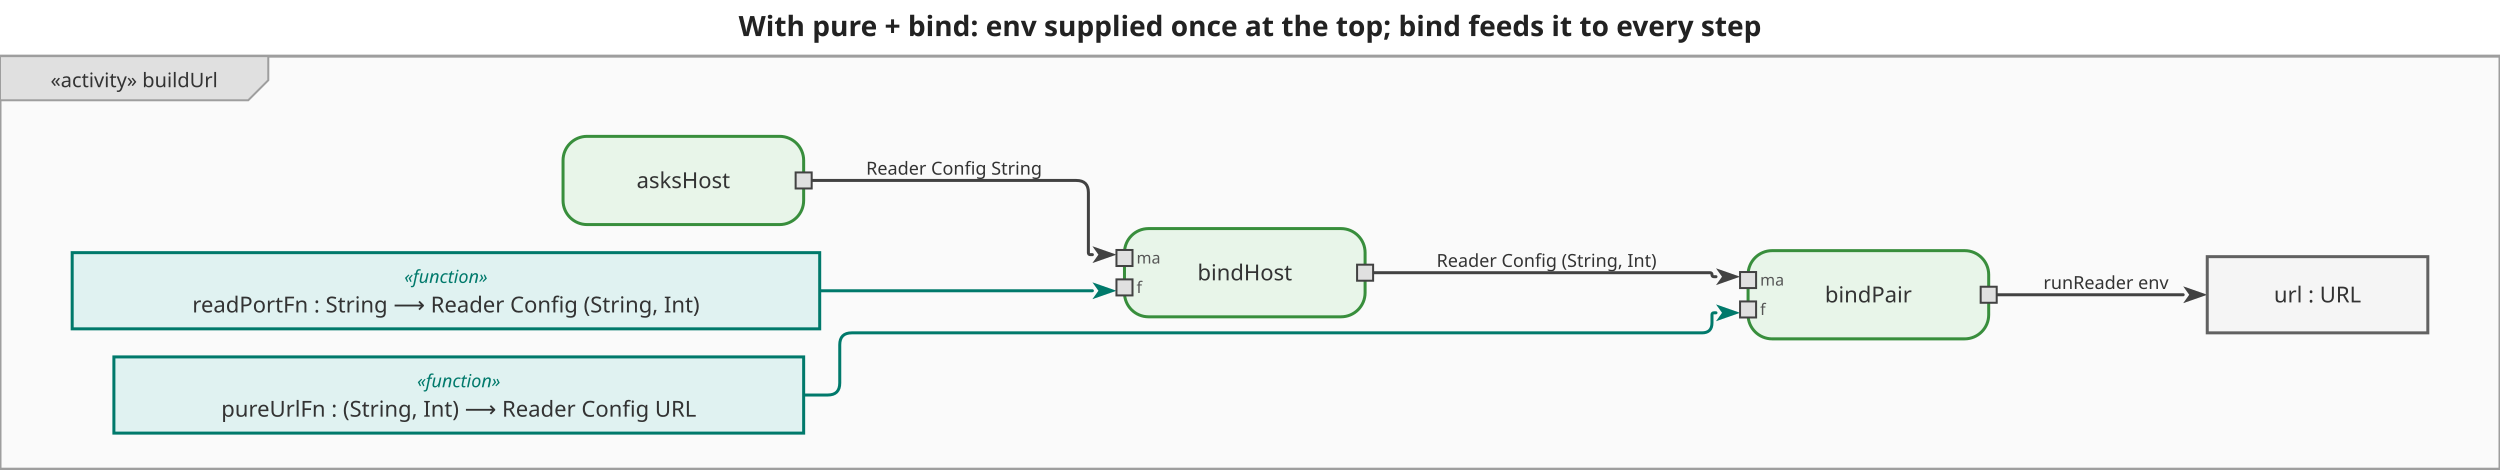
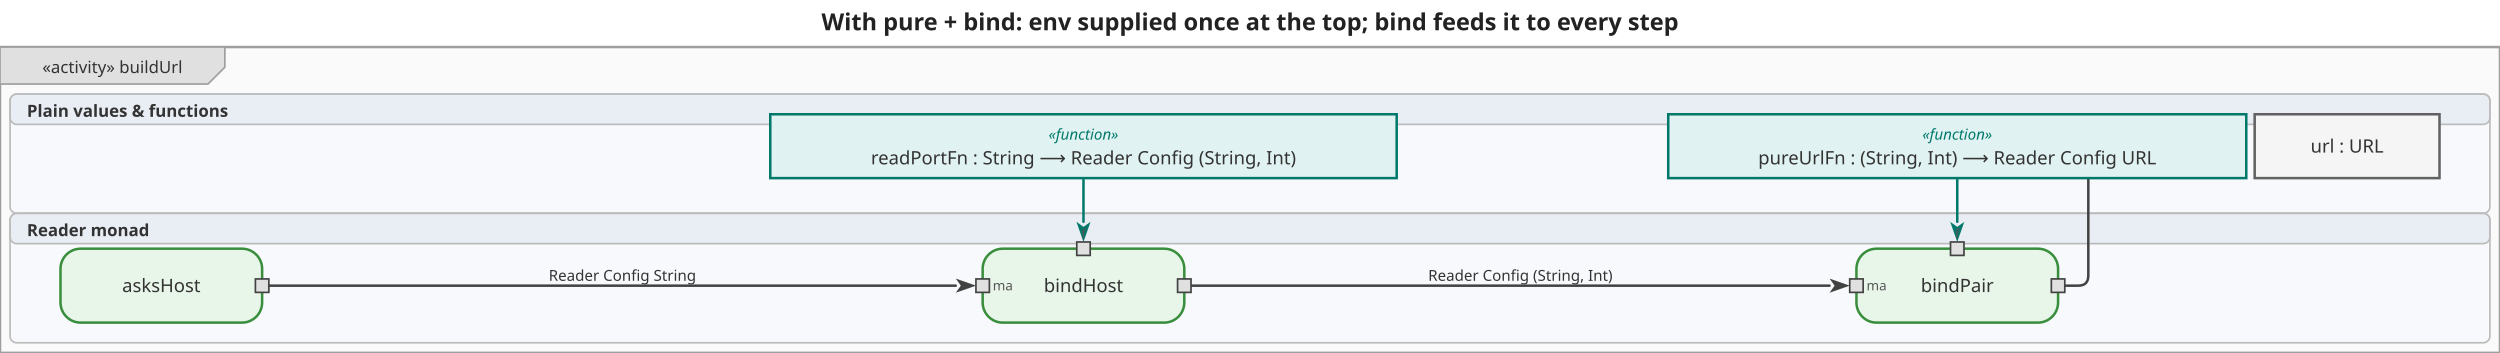
- <svg xmlns="http://www.w3.org/2000/svg" viewBox="0 0 1246.8 234" width="1246.8" height="234">
+ <svg xmlns="http://www.w3.org/2000/svg" viewBox="0 0 1487.8 210" width="1487.8" height="210">
  <defs>
    <marker id="arrowFilled" viewBox="0 0 10 10" refX="0" refY="5" markerWidth="8" markerHeight="8" orient="auto-start-reverse">
      <path d="M0,1.5 L10,5 L0,8.5 L2.5,5 Z" fill="#424242" />
    </marker>
    <marker id="arrowOpen" viewBox="0 0 10 10" refX="0" refY="5" markerWidth="8" markerHeight="8" orient="auto-start-reverse">
      <path d="M0,1.5 L10,5 L0,8.5" fill="none" stroke="#424242" stroke-width="1.25" />
    </marker>
    <marker id="arrowHof" viewBox="0 0 10 10" refX="0" refY="5" markerWidth="8" markerHeight="8" orient="auto-start-reverse">
      <path d="M0,1.5 L10,5 L0,8.5 L2.5,5 Z" fill="#00796b" />
    </marker>
  </defs>
-   <rect width="1246.8" height="234" fill="white" />
-   <text x="623.4" y="18" text-anchor="middle" font-size="14" font-weight="bold" font-family="sans-serif" fill="#222">With pure + bind: env supplied once at the top; bind feeds it to every step</text>
+   <rect width="1487.8" height="210" fill="white" />
+   <text x="743.9" y="18" text-anchor="middle" font-size="14" font-weight="bold" font-family="sans-serif" fill="#222">With pure + bind: env supplied once at the top; bind feeds it to every step</text>
  <g transform="translate(0,28) scale(1)">
-     <rect x="0" y="0" width="1246.8" height="206" fill="#fafafa" stroke="#9e9e9e" stroke-width="1.5" />
+     <rect x="0" y="0" width="1487.8" height="182" fill="#fafafa" stroke="#9e9e9e" stroke-width="1.5" />
    <g class="diagram-frame-tab tab-activity">
      <path d="M0,0 L133.8,0 L133.8,12 L123.8,22 L0,22 Z" fill="#e0e0e0" stroke="#9e9e9e" stroke-width="1" />
      <text x="66.9" y="12" text-anchor="middle" font-size="10" font-family="sans-serif" dominant-baseline="middle" fill="#333">«activity» buildUrl</text>
    </g>
-     <g class="edge">
-       <path d="M404.8,62.0 L536.8,62.0 Q542.8,62.0 542.8,68.0 L542.8,98.0 Q542.8,99.0 543.8,99.0 L544.8,99.0" fill="none" stroke="#424242" stroke-width="1.5" stroke-linejoin="round" stroke-linecap="round" marker-end="url(#arrowFilled)" />
-       <text x="475.8" y="56" text-anchor="middle" dominant-baseline="middle" font-size="9" font-family="sans-serif" fill="#333">Reader Config String</text>
+     <g class="swimlane lane-plain">
+       <rect x="6" y="28" width="1475.8" height="71" fill="#f7f9fc" stroke="#bbbbbb" stroke-width="1" rx="4" ry="4" />
+       <rect x="6" y="28" width="1475.8" height="18" fill="#e9eef5" stroke="#bbbbbb" stroke-width="1" rx="4" ry="4" />
+       <text x="16" y="38" text-anchor="start" font-size="10" font-weight="bold" font-family="sans-serif" dominant-baseline="middle" fill="#333">Plain values &amp; functions</text>
+     </g>
+     <g class="swimlane lane-monad">
+       <rect x="6" y="99" width="1475.8" height="77" fill="#f7f9fc" stroke="#bbbbbb" stroke-width="1" rx="4" ry="4" />
+       <rect x="6" y="99" width="1475.8" height="18" fill="#e9eef5" stroke="#bbbbbb" stroke-width="1" rx="4" ry="4" />
+       <text x="16" y="109" text-anchor="start" font-size="10" font-weight="bold" font-family="sans-serif" dominant-baseline="middle" fill="#333">Reader monad</text>
    </g>
    <g class="edge">
-       <path d="M684.8,108.0 L852.8,108.0 Q853.8,108.0 853.8,109.0 L853.8,109.0 Q853.8,110.0 854.8,110.0 L855.8,110.0" fill="none" stroke="#424242" stroke-width="1.5" stroke-linejoin="round" stroke-linecap="round" marker-end="url(#arrowFilled)" />
-       <text x="771.3" y="102" text-anchor="middle" dominant-baseline="middle" font-size="9" font-family="sans-serif" fill="#333">Reader Config (String, Int)</text>
+       <path d="M160.0,142.0 L568.8,142.0" fill="none" stroke="#424242" stroke-width="1.5" stroke-linejoin="round" stroke-linecap="round" marker-end="url(#arrowFilled)" />
+       <text x="370.4" y="136" text-anchor="middle" dominant-baseline="middle" font-size="9" font-family="sans-serif" fill="#333">Reader Config String</text>
    </g>
    <g class="edge">
-       <path d="M995.8,119.0 L1088.8,119.0" fill="none" stroke="#424242" stroke-width="1.5" stroke-linejoin="round" stroke-linecap="round" marker-end="url(#arrowFilled)" />
-       <text x="1050.3" y="113" text-anchor="middle" dominant-baseline="middle" font-size="9" font-family="sans-serif" fill="#333">runReader env</text>
+       <path d="M708.8,142.0 L1088.8,142.0" fill="none" stroke="#424242" stroke-width="1.5" stroke-linejoin="round" stroke-linecap="round" marker-end="url(#arrowFilled)" />
+       <text x="904.8" y="136" text-anchor="middle" dominant-baseline="middle" font-size="9" font-family="sans-serif" fill="#333">Reader Config (String, Int)</text>
+     </g>
+     <g class="edge">
+       <path d="M1228.8,142.0 L1236.8,142.0 Q1242.8,142.0 1242.8,136.0 L1242.8,60.0 Q1242.8,54.0 1248.8,54.0 L1329.3,54.0 Q1331.8,54.0 1331.8,56.5 L1331.8,59.0 L1331.8,59.0" fill="none" stroke="#424242" stroke-width="1.5" stroke-linejoin="round" stroke-linecap="round" marker-end="url(#arrowFilled)" />
+       <text x="1287.3" y="48" text-anchor="middle" dominant-baseline="middle" font-size="9" font-family="sans-serif" fill="#333">runReader env</text>
    </g>
    <g class="edge hof-edge">
-       <path d="M408.8,117.0 L544.8,117.0" fill="none" stroke="#00796b" stroke-width="1.5" stroke-linejoin="round" stroke-linecap="round" marker-end="url(#arrowHof)" />
+       <path d="M644.8,79.0 L644.8,104.0" fill="none" stroke="#00796b" stroke-width="1.5" stroke-linejoin="round" stroke-linecap="round" marker-end="url(#arrowHof)" />
    </g>
    <g class="edge hof-edge">
-       <path d="M400.8,169.0 L412.8,169.0 Q418.8,169.0 418.8,163.0 L418.8,144.0 Q418.8,138.0 424.8,138.0 L848.8,138.0 Q853.8,138.0 853.8,133.0 L853.8,129.0 Q853.8,128.0 854.8,128.0 L855.8,128.0" fill="none" stroke="#00796b" stroke-width="1.5" stroke-linejoin="round" stroke-linecap="round" marker-end="url(#arrowHof)" />
+       <path d="M1164.8,79.0 L1164.8,104.0" fill="none" stroke="#00796b" stroke-width="1.5" stroke-linejoin="round" stroke-linecap="round" marker-end="url(#arrowHof)" />
    </g>
    <g class="action-node">
-       <rect x="280.8" y="40" width="120" height="44" rx="12" fill="#e8f5e9" stroke="#388e3c" stroke-width="1.5" />
-       <text class="action-label" x="340.8" y="62" text-anchor="middle" font-size="11" font-family="sans-serif" dominant-baseline="middle" fill="#333">asksHost</text>
+       <rect x="36" y="120" width="120" height="44" rx="12" fill="#e8f5e9" stroke="#388e3c" stroke-width="1.5" />
+       <text class="action-label" x="96" y="142" text-anchor="middle" font-size="11" font-family="sans-serif" dominant-baseline="middle" fill="#333">asksHost</text>
      <g class="pin pin-out">
-         <rect x="396.8" y="58" width="8" height="8" fill="#e0e0e0" stroke="#424242" stroke-width="1" />
+         <rect x="152" y="138" width="8" height="8" fill="#e0e0e0" stroke="#424242" stroke-width="1" />
      </g>
    </g>
    <g class="action-node">
-       <rect x="560.8" y="86" width="120" height="44" rx="12" fill="#e8f5e9" stroke="#388e3c" stroke-width="1.5" />
-       <text class="action-label" x="620.8" y="108" text-anchor="middle" font-size="11" font-family="sans-serif" dominant-baseline="middle" fill="#333">bindHost</text>
+       <rect x="584.8" y="120" width="120" height="44" rx="12" fill="#e8f5e9" stroke="#388e3c" stroke-width="1.5" />
+       <text class="action-label" x="644.8" y="142" text-anchor="middle" font-size="11" font-family="sans-serif" dominant-baseline="middle" fill="#333">bindHost</text>
      <g class="pin pin-in">
-         <rect x="556.8" y="96.667" width="8" height="8" fill="#e0e0e0" stroke="#424242" stroke-width="1" />
-         <text x="566.8" y="100.667" text-anchor="start" font-size="8" font-family="sans-serif" dominant-baseline="middle" fill="#555">ma</text>
+         <rect x="580.8" y="138" width="8" height="8" fill="#e0e0e0" stroke="#424242" stroke-width="1" />
+         <text x="590.8" y="142" text-anchor="start" dominant-baseline="middle" font-size="8" font-family="sans-serif" fill="#555">ma</text>
      </g>
      <g class="pin pin-in">
-         <rect x="556.8" y="111.333" width="8" height="8" fill="#e0e0e0" stroke="#424242" stroke-width="1" />
-         <text x="566.8" y="115.333" text-anchor="start" font-size="8" font-family="sans-serif" dominant-baseline="middle" fill="#555">f</text>
+         <rect x="640.8" y="116" width="8" height="8" fill="#e0e0e0" stroke="#424242" stroke-width="1" />
+         <text x="644.8" y="114" text-anchor="middle" dominant-baseline="alphabetic" font-size="8" font-family="sans-serif" fill="#555">f</text>
      </g>
      <g class="pin pin-out">
-         <rect x="676.8" y="104" width="8" height="8" fill="#e0e0e0" stroke="#424242" stroke-width="1" />
+         <rect x="700.8" y="138" width="8" height="8" fill="#e0e0e0" stroke="#424242" stroke-width="1" />
      </g>
    </g>
    <g class="action-node">
-       <rect x="871.8" y="97" width="120" height="44" rx="12" fill="#e8f5e9" stroke="#388e3c" stroke-width="1.5" />
-       <text class="action-label" x="931.8" y="119" text-anchor="middle" font-size="11" font-family="sans-serif" dominant-baseline="middle" fill="#333">bindPair</text>
+       <rect x="1104.8" y="120" width="120" height="44" rx="12" fill="#e8f5e9" stroke="#388e3c" stroke-width="1.5" />
+       <text class="action-label" x="1164.8" y="142" text-anchor="middle" font-size="11" font-family="sans-serif" dominant-baseline="middle" fill="#333">bindPair</text>
      <g class="pin pin-in">
-         <rect x="867.8" y="107.667" width="8" height="8" fill="#e0e0e0" stroke="#424242" stroke-width="1" />
-         <text x="877.8" y="111.667" text-anchor="start" font-size="8" font-family="sans-serif" dominant-baseline="middle" fill="#555">ma</text>
+         <rect x="1100.8" y="138" width="8" height="8" fill="#e0e0e0" stroke="#424242" stroke-width="1" />
+         <text x="1110.8" y="142" text-anchor="start" dominant-baseline="middle" font-size="8" font-family="sans-serif" fill="#555">ma</text>
      </g>
      <g class="pin pin-in">
-         <rect x="867.8" y="122.333" width="8" height="8" fill="#e0e0e0" stroke="#424242" stroke-width="1" />
-         <text x="877.8" y="126.333" text-anchor="start" font-size="8" font-family="sans-serif" dominant-baseline="middle" fill="#555">f</text>
+         <rect x="1160.8" y="116" width="8" height="8" fill="#e0e0e0" stroke="#424242" stroke-width="1" />
+         <text x="1164.8" y="114" text-anchor="middle" dominant-baseline="alphabetic" font-size="8" font-family="sans-serif" fill="#555">f</text>
      </g>
      <g class="pin pin-out">
-         <rect x="987.8" y="115" width="8" height="8" fill="#e0e0e0" stroke="#424242" stroke-width="1" />
+         <rect x="1220.8" y="138" width="8" height="8" fill="#e0e0e0" stroke="#424242" stroke-width="1" />
      </g>
    </g>
    <g class="object-node hof">
-       <rect x="36" y="98" width="372.8" height="38" fill="#e0f2f1" stroke="#00796b" stroke-width="1.5" />
-       <text x="222.4" y="110" text-anchor="middle" font-size="9" font-style="italic" font-family="sans-serif" dominant-baseline="middle" fill="#00796b">«function»</text>
-       <text x="222.4" y="124" text-anchor="middle" font-size="11" font-family="sans-serif" dominant-baseline="middle" fill="#333">readPortFn : String ⟶ Reader Config (String, Int)</text>
+       <rect x="458.4" y="40" width="372.8" height="38" fill="#e0f2f1" stroke="#00796b" stroke-width="1.5" />
+       <text x="644.8" y="52" text-anchor="middle" font-size="9" font-style="italic" font-family="sans-serif" dominant-baseline="middle" fill="#00796b">«function»</text>
+       <text x="644.8" y="66" text-anchor="middle" font-size="11" font-family="sans-serif" dominant-baseline="middle" fill="#333">readPortFn : String ⟶ Reader Config (String, Int)</text>
    </g>
    <g class="object-node hof">
-       <rect x="56.8" y="150" width="344" height="38" fill="#e0f2f1" stroke="#00796b" stroke-width="1.5" />
-       <text x="228.8" y="162" text-anchor="middle" font-size="9" font-style="italic" font-family="sans-serif" dominant-baseline="middle" fill="#00796b">«function»</text>
-       <text x="228.8" y="176" text-anchor="middle" font-size="11" font-family="sans-serif" dominant-baseline="middle" fill="#333">pureUrlFn : (String, Int) ⟶ Reader Config URL</text>
+       <rect x="992.8" y="40" width="344" height="38" fill="#e0f2f1" stroke="#00796b" stroke-width="1.5" />
+       <text x="1164.8" y="52" text-anchor="middle" font-size="9" font-style="italic" font-family="sans-serif" dominant-baseline="middle" fill="#00796b">«function»</text>
+       <text x="1164.8" y="66" text-anchor="middle" font-size="11" font-family="sans-serif" dominant-baseline="middle" fill="#333">pureUrlFn : (String, Int) ⟶ Reader Config URL</text>
    </g>
    <g class="object-node">
-       <rect x="1100.8" y="100" width="110" height="38" fill="#f5f5f5" stroke="#616161" stroke-width="1.5" />
-       <text x="1155.8" y="119" text-anchor="middle" font-size="11" font-family="sans-serif" dominant-baseline="middle" fill="#333">url : URL</text>
+       <rect x="1341.8" y="40" width="110" height="38" fill="#f5f5f5" stroke="#616161" stroke-width="1.5" />
+       <text x="1396.8" y="59" text-anchor="middle" font-size="11" font-family="sans-serif" dominant-baseline="middle" fill="#333">url : URL</text>
    </g>
  </g>
</svg>
